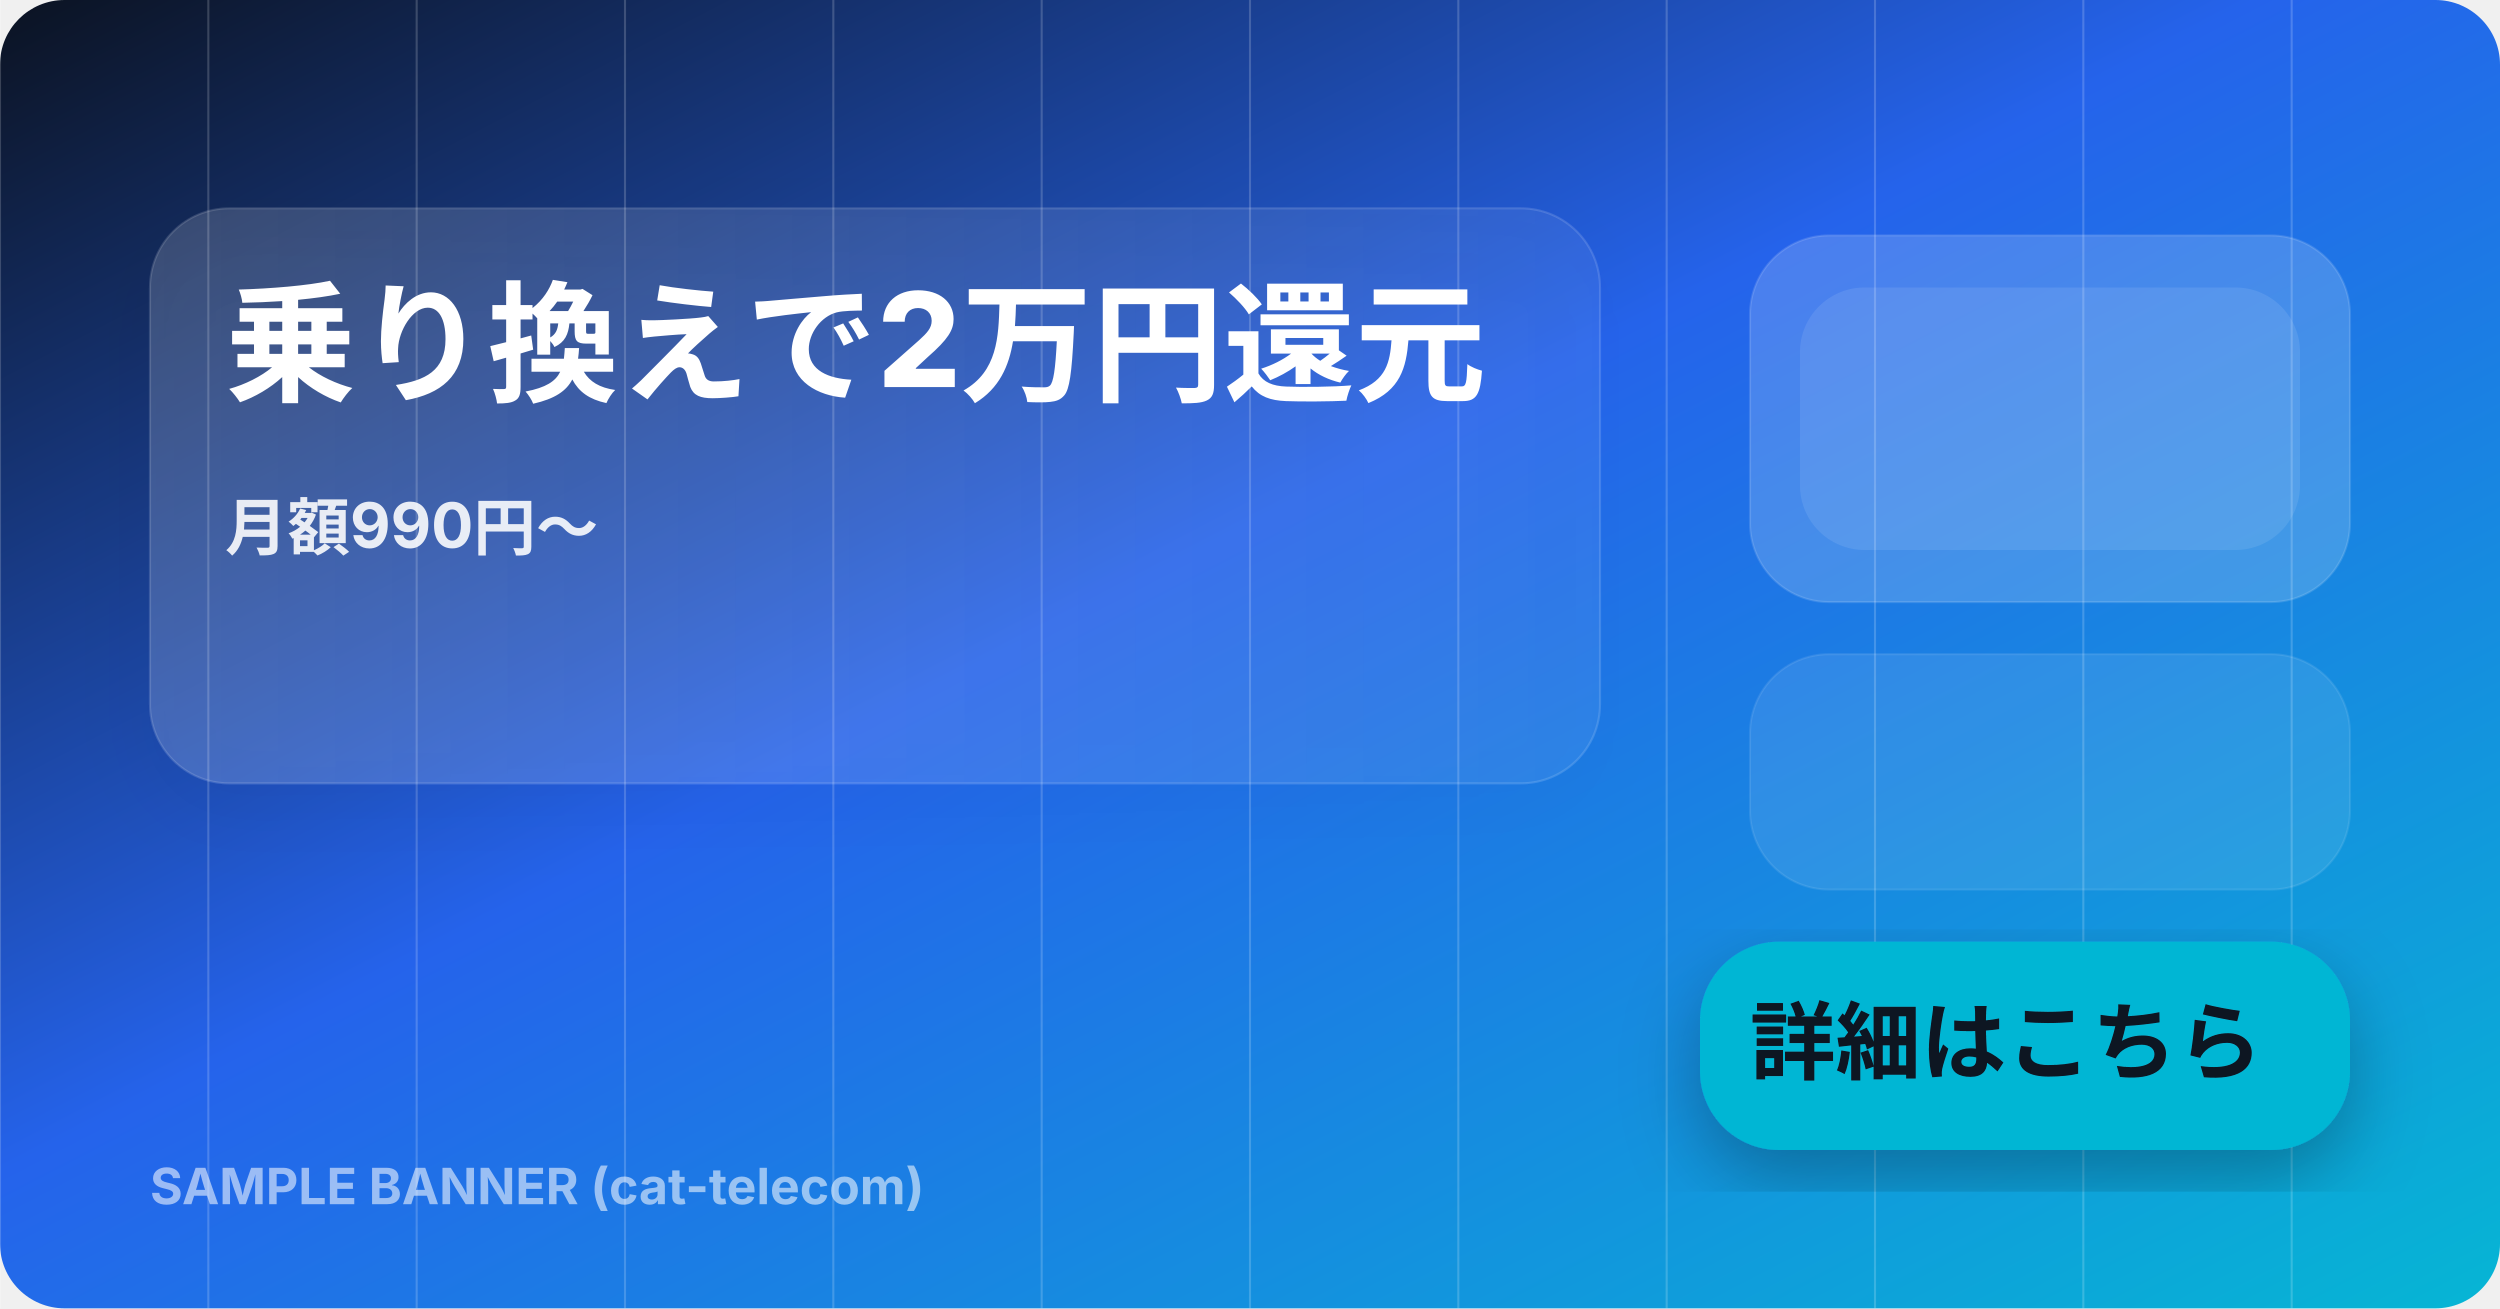
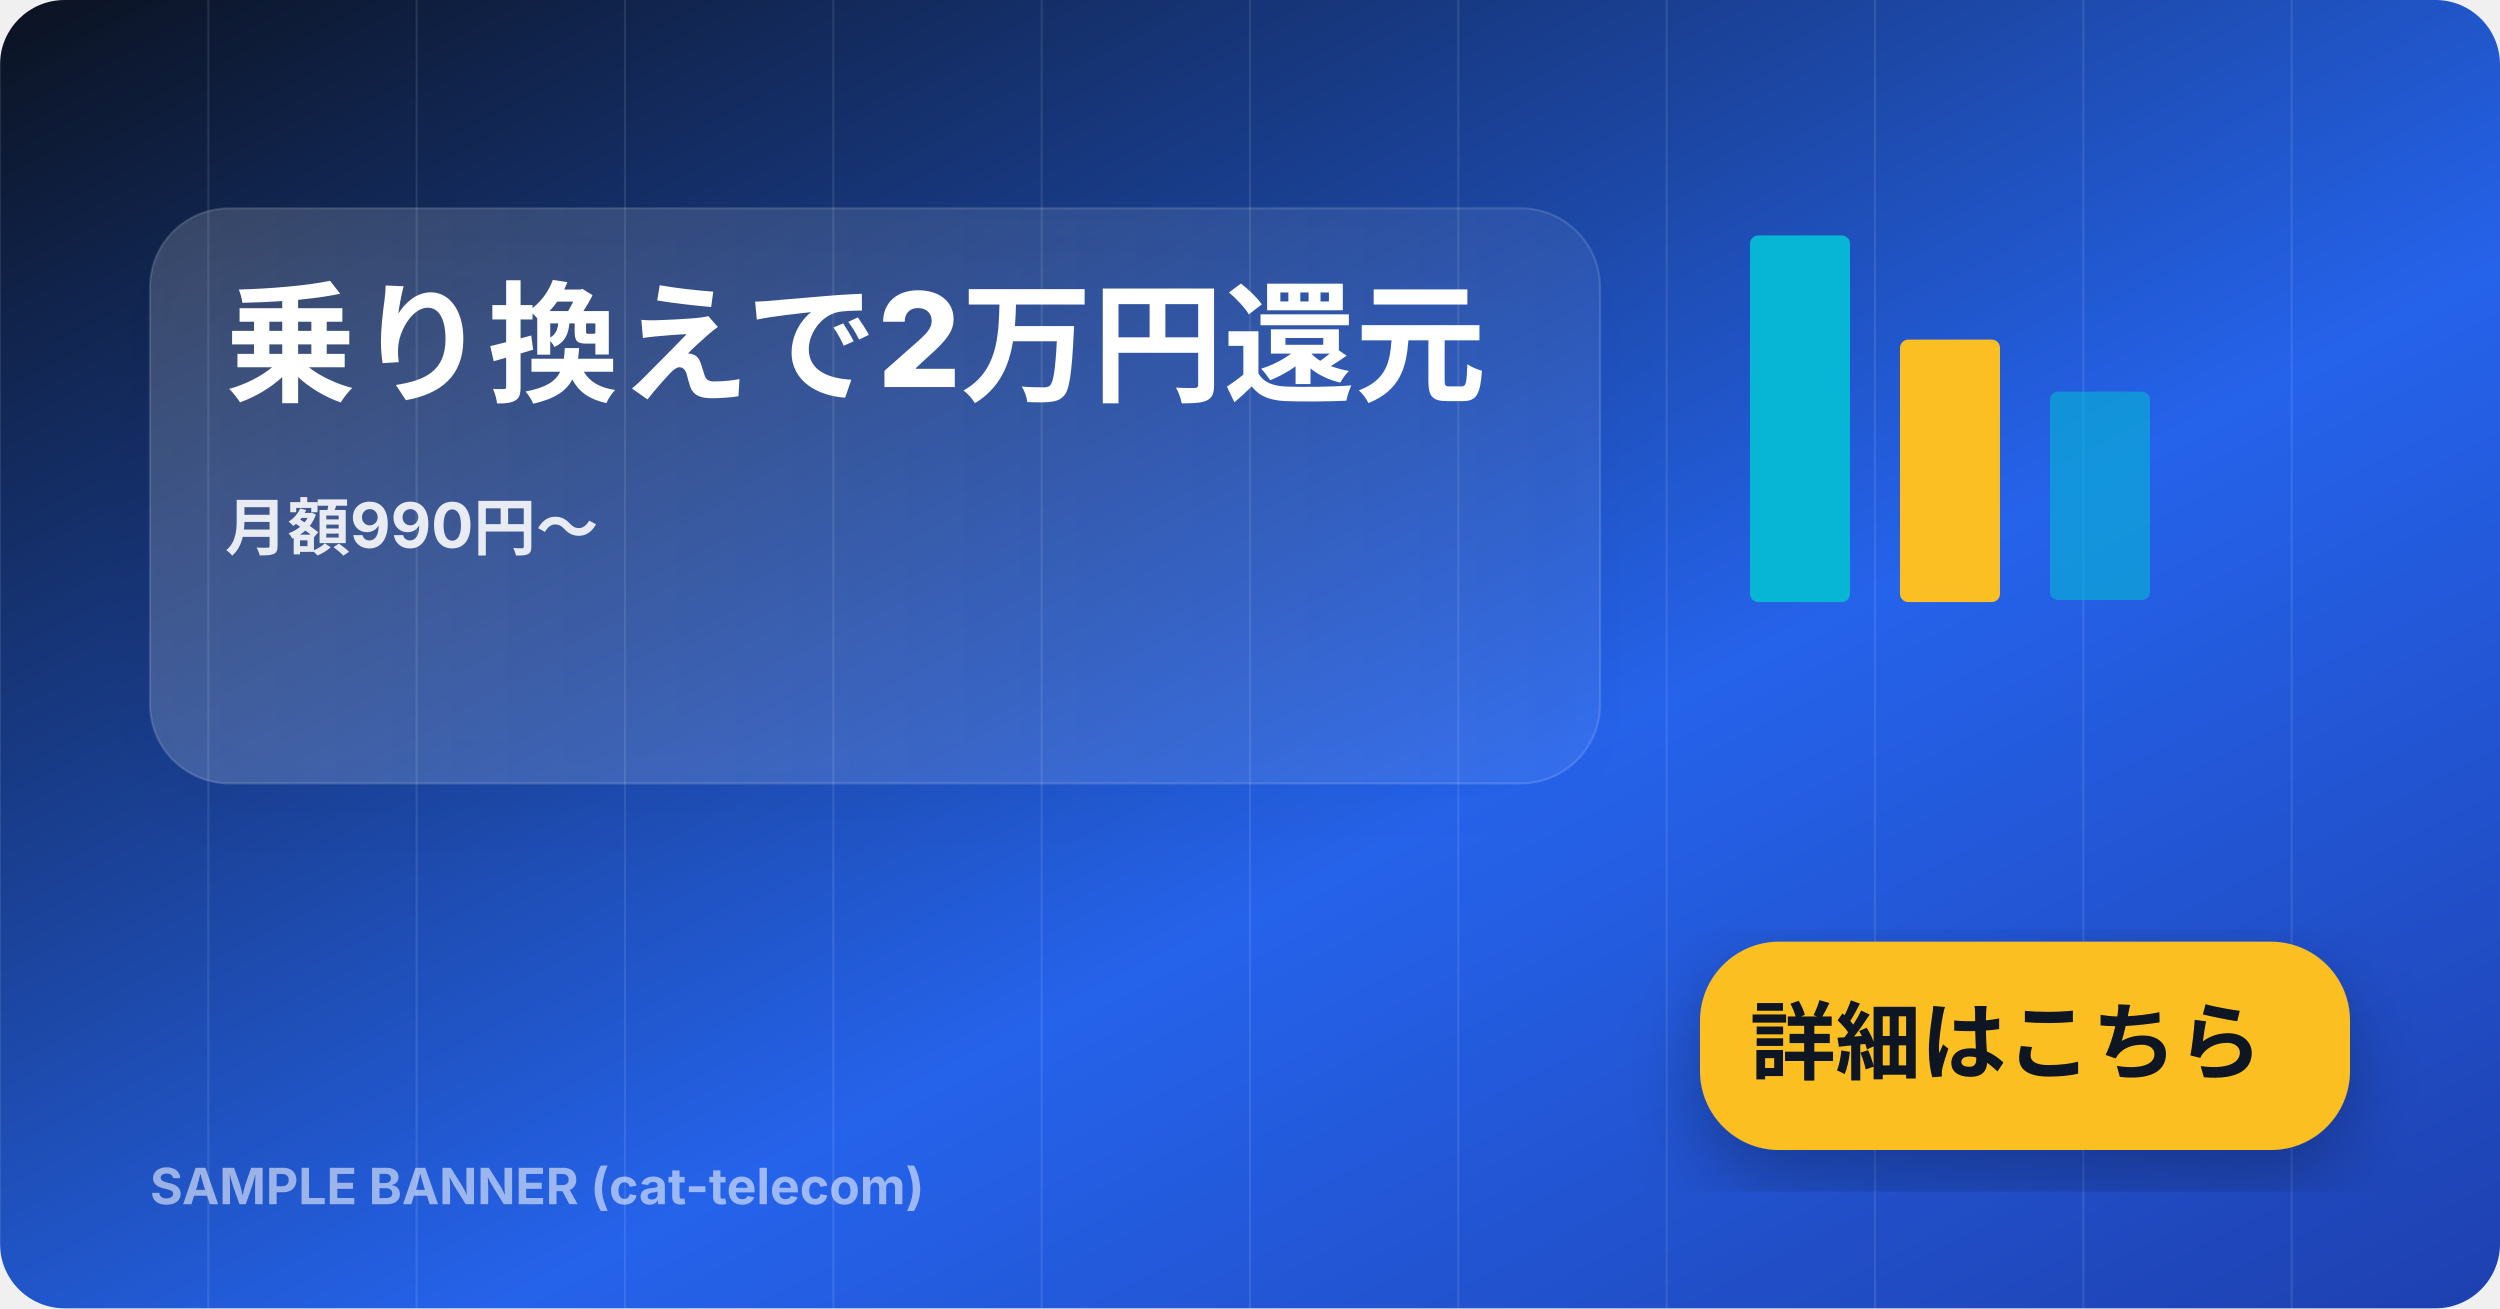
<svg xmlns="http://www.w3.org/2000/svg" width="1200" height="628" viewBox="0 0 1200 628">
  <defs>
    <linearGradient id="bg" x1="0" y1="0" x2="1" y2="1">
      <stop offset="0%" stop-color="#0B1220" />
-       <stop offset="45%" stop-color="#2563EB" />
-       <stop offset="100%" stop-color="#06B6D4" />
+       <stop offset="60%" stop-color="#2563EB" />
+       <stop offset="100%" stop-color="#1E40AF" />
    </linearGradient>
    <linearGradient id="panel" x1="0" y1="0" x2="1" y2="0">
      <stop offset="0%" stop-color="#FFFFFF" stop-opacity="0.16" />
      <stop offset="100%" stop-color="#FFFFFF" stop-opacity="0.06" />
    </linearGradient>
    <filter id="shadow" x="-20%" y="-20%" width="140%" height="140%">
      <feDropShadow dx="0" dy="14" stdDeviation="18" flood-color="#000000" flood-opacity="0.28" />
    </filter>
  </defs>
  <rect width="1200" height="628" rx="31" fill="url(#bg)" />
-   <g opacity="0.18">
+   <g opacity="0.1">
    <line x1="0" y1="0" x2="0" y2="628" stroke="#FFFFFF" stroke-width="1" />
    <line x1="100" y1="0" x2="100" y2="628" stroke="#FFFFFF" stroke-width="1" />
    <line x1="200" y1="0" x2="200" y2="628" stroke="#FFFFFF" stroke-width="1" />
    <line x1="300" y1="0" x2="300" y2="628" stroke="#FFFFFF" stroke-width="1" />
    <line x1="400" y1="0" x2="400" y2="628" stroke="#FFFFFF" stroke-width="1" />
    <line x1="500" y1="0" x2="500" y2="628" stroke="#FFFFFF" stroke-width="1" />
    <line x1="600" y1="0" x2="600" y2="628" stroke="#FFFFFF" stroke-width="1" />
    <line x1="700" y1="0" x2="700" y2="628" stroke="#FFFFFF" stroke-width="1" />
    <line x1="800" y1="0" x2="800" y2="628" stroke="#FFFFFF" stroke-width="1" />
    <line x1="900" y1="0" x2="900" y2="628" stroke="#FFFFFF" stroke-width="1" />
    <line x1="1000" y1="0" x2="1000" y2="628" stroke="#FFFFFF" stroke-width="1" />
    <line x1="1100" y1="0" x2="1100" y2="628" stroke="#FFFFFF" stroke-width="1" />
  </g>
  <rect x="72" y="100" width="696" height="276" rx="38" fill="url(#panel)" stroke="#FFFFFF" stroke-opacity="0.14" filter="url(#shadow)" />
  <text x="108" y="188" fill="#FFFFFF" font-family="ui-sans-serif, system-ui, -apple-system, 'Hiragino Sans', 'Noto Sans JP', 'Yu Gothic', sans-serif" font-size="63" font-weight="800">
    乗り換えで2万円還元
  </text>
  <text x="108" y="264" fill="#FFFFFF" opacity="0.88" font-family="ui-sans-serif, system-ui, -apple-system, 'Hiragino Sans', 'Noto Sans JP', 'Yu Gothic', sans-serif" font-size="30" font-weight="700">
    月額990円〜
  </text>
-   <g transform="translate(840 113)" opacity="0.95">
-     <rect x="0" y="0" width="288" height="176" rx="38" fill="#FFFFFF" fill-opacity="0.18" stroke="#FFFFFF" stroke-opacity="0.14" />
-     <rect x="24" y="25" width="240" height="126" rx="31" fill="#FFFFFF" fill-opacity="0.10" />
-     <rect x="0" y="201" width="288" height="113" rx="38" fill="#FFFFFF" fill-opacity="0.10" stroke="#FFFFFF" stroke-opacity="0.10" />
+   <g transform="translate(840 113)">
+     <rect x="0" y="0" width="48" height="176" rx="4" fill="#06B6D4" />
+     <rect x="72" y="50" width="48" height="126" rx="4" fill="#FBBF24" />
+     <rect x="144" y="75" width="48" height="100" rx="4" fill="#06B6D4" opacity="0.6" />
  </g>
  <g filter="url(#shadow)">
-     <rect x="816" y="452" width="312" height="100" rx="38" fill="#06B6D4" />
+     <rect x="816" y="452" width="312" height="100" rx="38" fill="#FBBF24" />
    <text x="840" y="515" fill="#0B1220" font-family="ui-sans-serif, system-ui, -apple-system, 'Hiragino Sans', 'Noto Sans JP', 'Yu Gothic', sans-serif" font-size="41" font-weight="900">
      詳細はこちら
    </text>
  </g>
  <text x="72" y="578" fill="#FFFFFF" opacity="0.55" font-family="ui-sans-serif, system-ui, -apple-system, 'Hiragino Sans', 'Noto Sans JP', 'Yu Gothic', sans-serif" font-size="24" font-weight="700">
    SAMPLE BANNER (cat-telecom)
  </text>
</svg>
